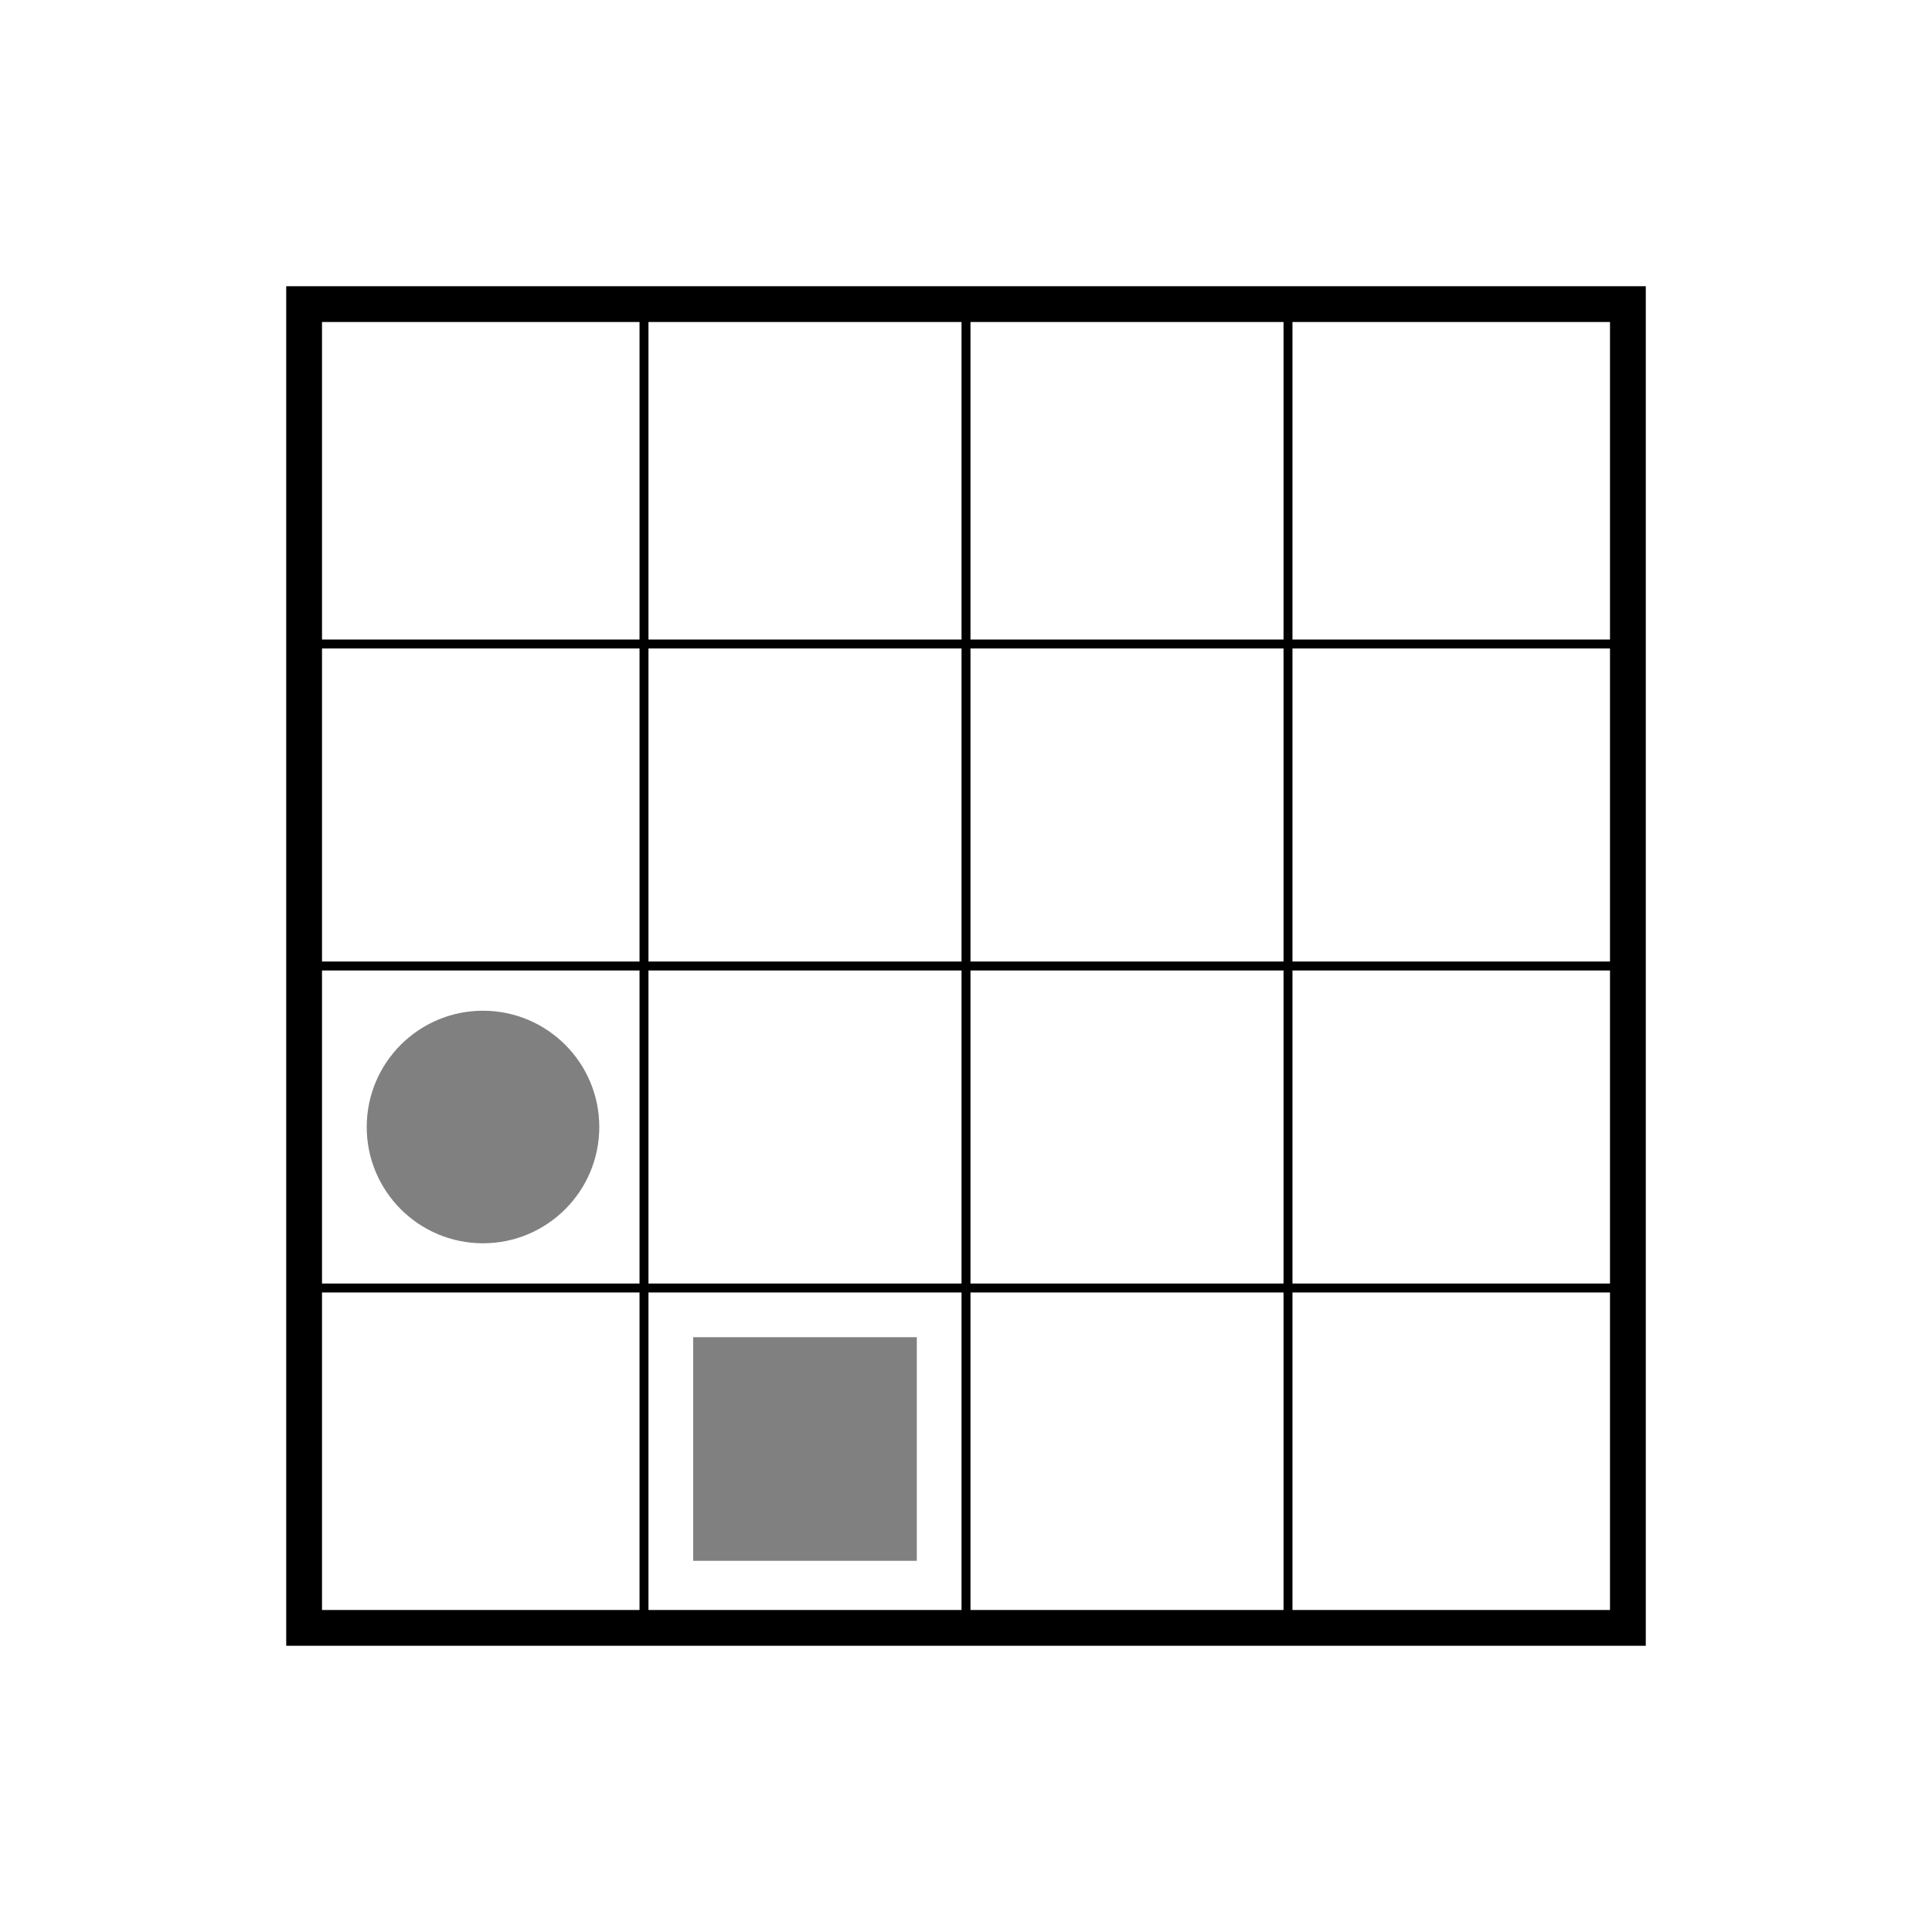
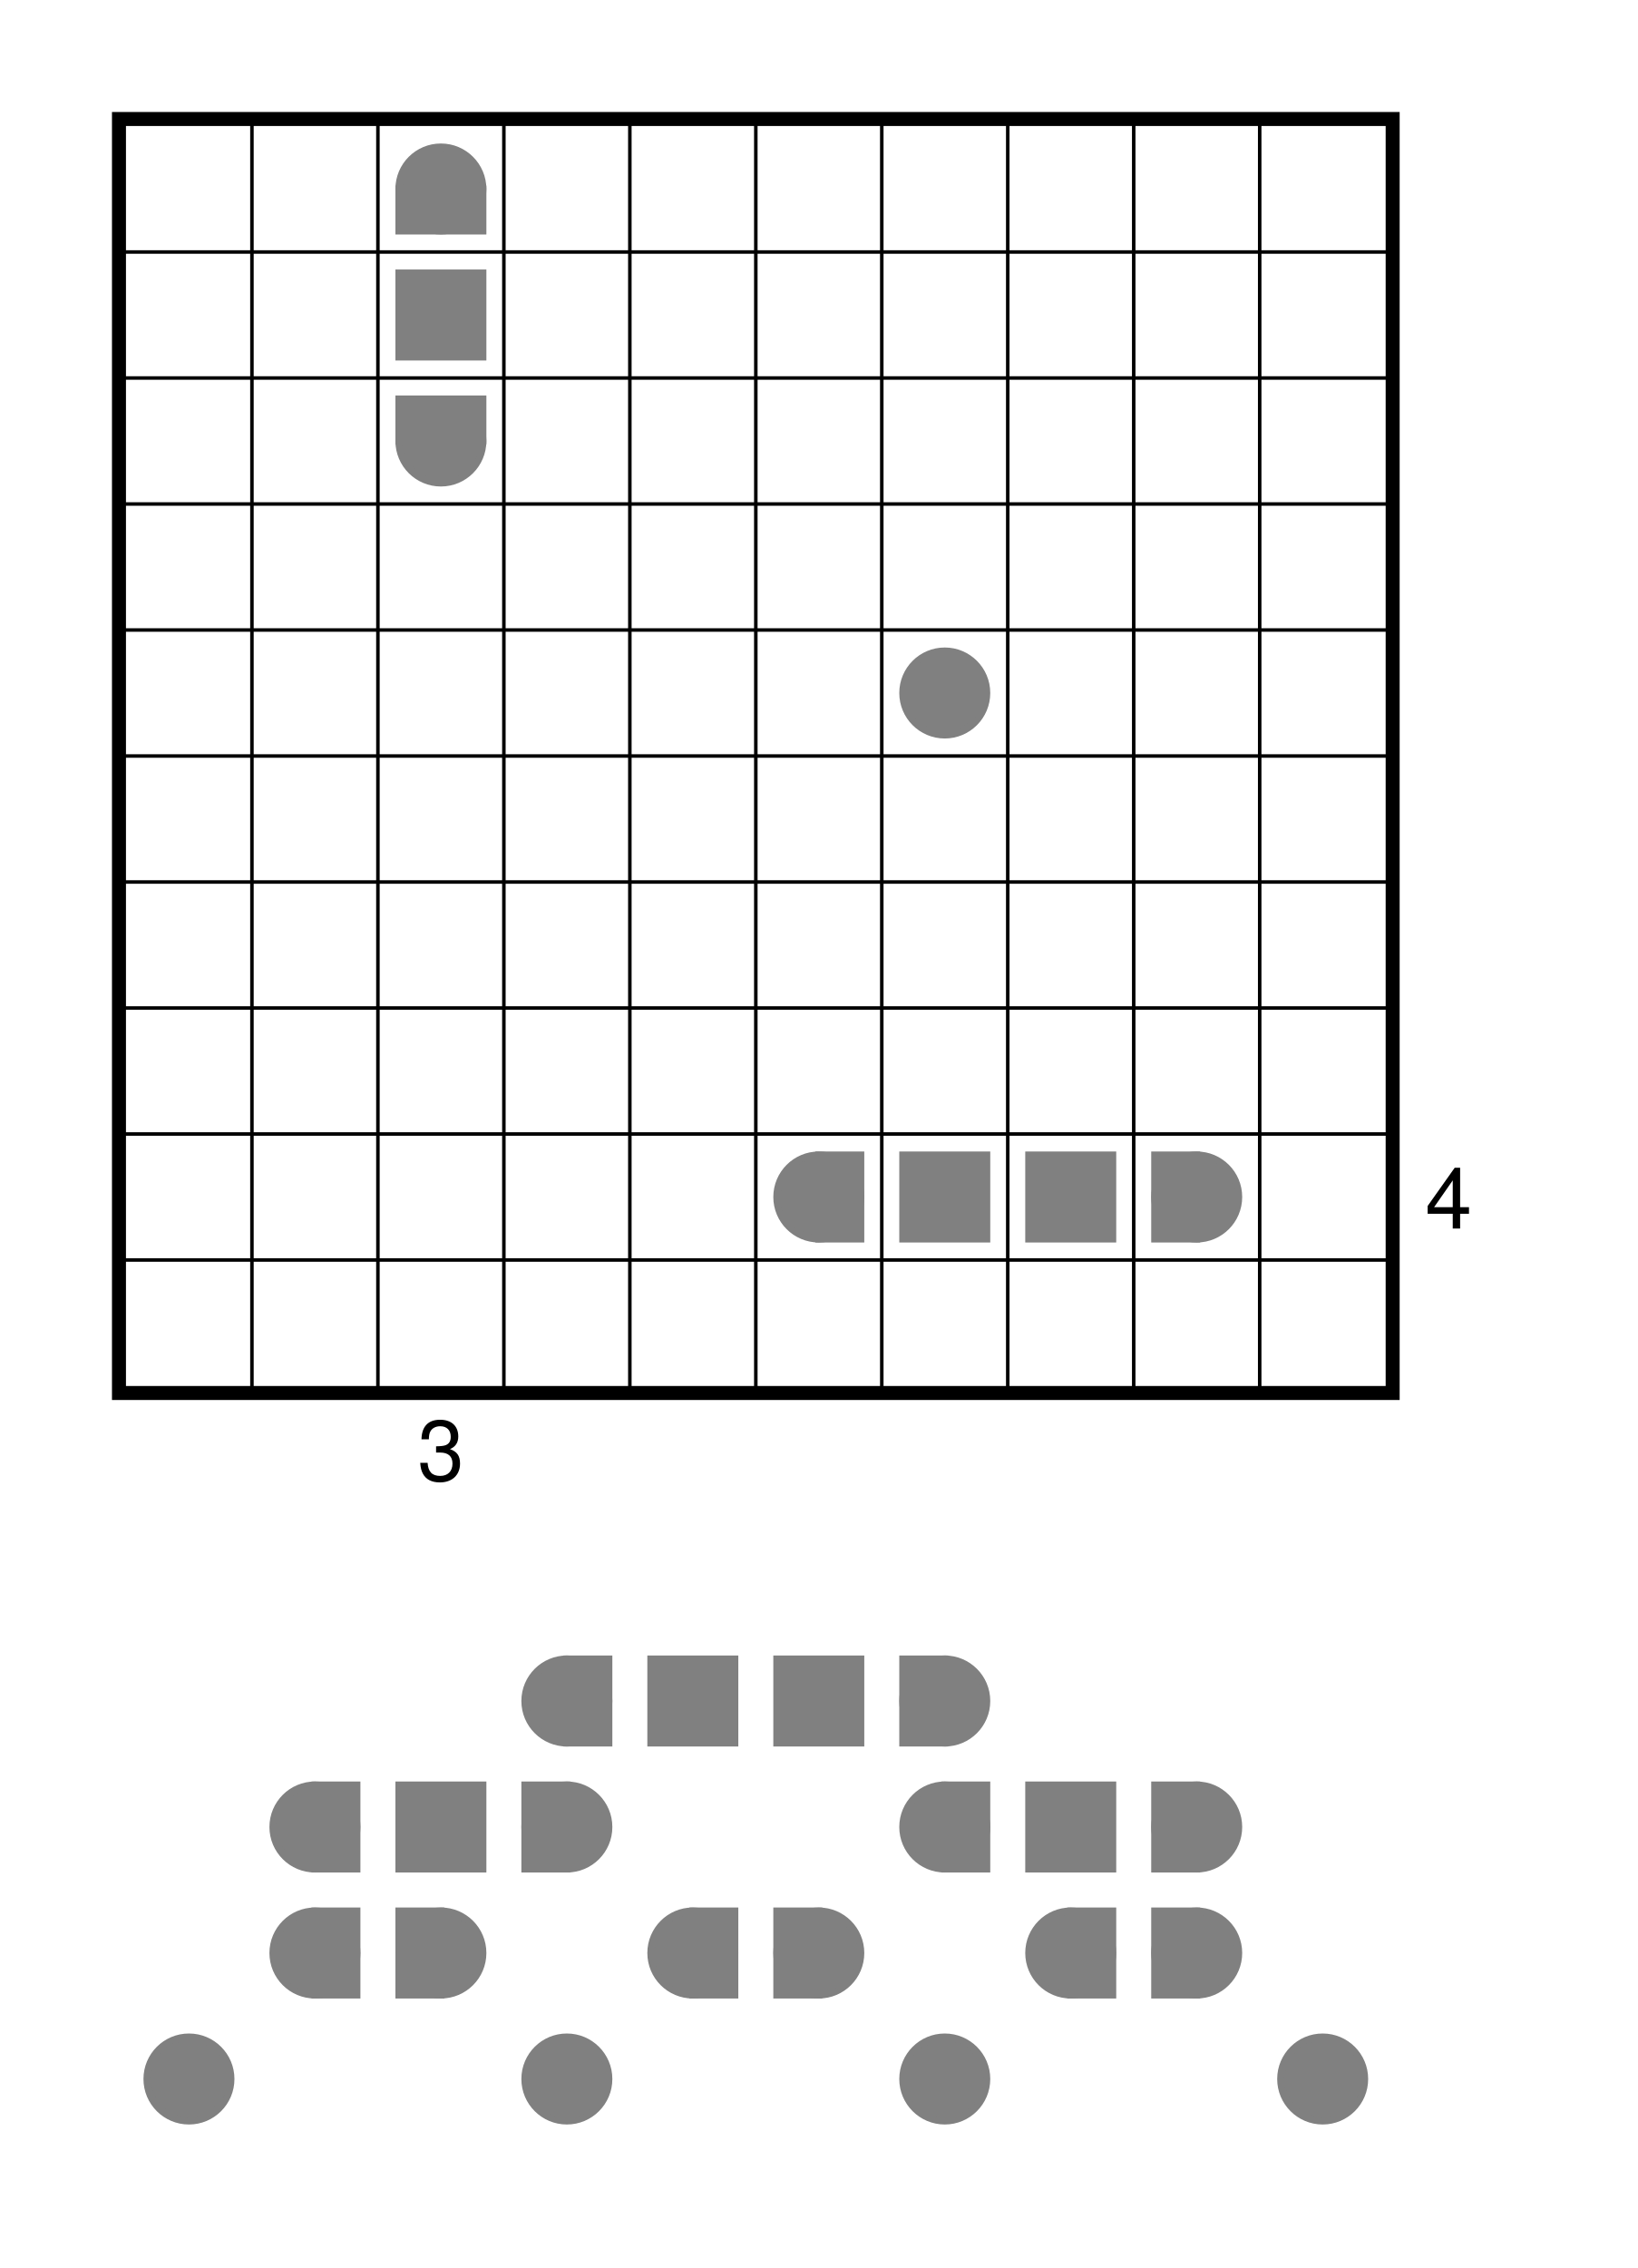
- <svg xmlns="http://www.w3.org/2000/svg" viewBox="-36 -36 216 216">
+ <svg xmlns="http://www.w3.org/2000/svg" viewBox="-36 -36 468 648">
  <g stroke="black">
    <g fill="none">
      <g stroke-width="4">
-         <rect x="-2" y="-2" width="148" height="148" stroke-linecap="square" />
-       </g>
-     </g>
-     <line x1="0" x2="144" y1="36" y2="36" stroke-linecap="square" stroke-width="1" />
-     <line x1="0" x2="144" y1="72" y2="72" stroke-linecap="square" stroke-width="1" />
-     <line x1="0" x2="144" y1="108" y2="108" stroke-linecap="square" stroke-width="1" />
-     <line x1="36" x2="36" y1="0" y2="144" stroke-linecap="square" stroke-width="1" />
-     <line x1="72" x2="72" y1="0" y2="144" stroke-linecap="square" stroke-width="1" />
-     <line x1="108" x2="108" y1="0" y2="144" stroke-linecap="square" stroke-width="1" />
-     <g fill="grey">
-       <g stroke="grey">
-         <circle cx="18" cy="90" r="12" stroke-width="2" />
-       </g>
-     </g>
-     <g fill="grey">
-       <g stroke="grey">
-         <rect x="42" y="114" width="24" height="24" stroke-linecap="square" />
+         <rect x="-2" y="-2" width="364" height="364" stroke-linecap="square" />
+       </g>
+     </g>
+     <line x1="0" x2="360" y1="36" y2="36" stroke-linecap="square" stroke-width="1" />
+     <line x1="0" x2="360" y1="72" y2="72" stroke-linecap="square" stroke-width="1" />
+     <line x1="0" x2="360" y1="108" y2="108" stroke-linecap="square" stroke-width="1" />
+     <line x1="0" x2="360" y1="144" y2="144" stroke-linecap="square" stroke-width="1" />
+     <line x1="0" x2="360" y1="180" y2="180" stroke-linecap="square" stroke-width="1" />
+     <line x1="0" x2="360" y1="216" y2="216" stroke-linecap="square" stroke-width="1" />
+     <line x1="0" x2="360" y1="252" y2="252" stroke-linecap="square" stroke-width="1" />
+     <line x1="0" x2="360" y1="288" y2="288" stroke-linecap="square" stroke-width="1" />
+     <line x1="0" x2="360" y1="324" y2="324" stroke-linecap="square" stroke-width="1" />
+     <line x1="36" x2="36" y1="0" y2="360" stroke-linecap="square" stroke-width="1" />
+     <line x1="72" x2="72" y1="0" y2="360" stroke-linecap="square" stroke-width="1" />
+     <line x1="108" x2="108" y1="0" y2="360" stroke-linecap="square" stroke-width="1" />
+     <line x1="144" x2="144" y1="0" y2="360" stroke-linecap="square" stroke-width="1" />
+     <line x1="180" x2="180" y1="0" y2="360" stroke-linecap="square" stroke-width="1" />
+     <line x1="216" x2="216" y1="0" y2="360" stroke-linecap="square" stroke-width="1" />
+     <line x1="252" x2="252" y1="0" y2="360" stroke-linecap="square" stroke-width="1" />
+     <line x1="288" x2="288" y1="0" y2="360" stroke-linecap="square" stroke-width="1" />
+     <line x1="324" x2="324" y1="0" y2="360" stroke-linecap="square" stroke-width="1" />
+     <g fill="grey">
+       <g stroke="grey">
+         <g stroke-width="2">
+           <circle cx="90" cy="18" r="12" stroke-width="2" />
+           <rect x="78" y="18" width="24" height="12" stroke-linecap="square" />
+         </g>
+       </g>
+     </g>
+     <g fill="grey">
+       <g stroke="grey">
+         <g stroke-width="2">
+           <rect x="78" y="42" width="24" height="24" stroke-linecap="square" />
+         </g>
+       </g>
+     </g>
+     <g fill="grey">
+       <g stroke="grey">
+         <g stroke-width="2">
+           <circle cx="90" cy="90" r="12" stroke-width="2" />
+           <rect x="78" y="78" width="24" height="12" stroke-linecap="square" />
+         </g>
+       </g>
+     </g>
+     <g fill="grey">
+       <g stroke="grey">
+         <circle cx="234" cy="162" r="12" stroke-width="2" />
+       </g>
+     </g>
+     <g fill="grey">
+       <g stroke="grey">
+         <g stroke-width="2">
+           <circle cx="198" cy="306" r="12" stroke-width="2" />
+           <rect x="198" y="294" width="12" height="24" stroke-linecap="square" />
+         </g>
+       </g>
+     </g>
+     <g fill="grey">
+       <g stroke="grey">
+         <g stroke-width="2">
+           <rect x="222" y="294" width="24" height="24" stroke-linecap="square" />
+         </g>
+       </g>
+     </g>
+     <g fill="grey">
+       <g stroke="grey">
+         <g stroke-width="2">
+           <rect x="258" y="294" width="24" height="24" stroke-linecap="square" />
+         </g>
+       </g>
+     </g>
+     <g fill="grey">
+       <g stroke="grey">
+         <g stroke-width="2">
+           <circle cx="306" cy="306" r="12" stroke-width="2" />
+           <rect x="294" y="294" width="12" height="24" stroke-linecap="square" />
+         </g>
+       </g>
+     </g>
+     <text x="378" y="306" text-anchor="middle" stroke="transparent" dx="0" dy="9" style="font: 24px helvetica;">4</text>
+     <text x="90" y="378" text-anchor="middle" stroke="transparent" dx="0" dy="9" style="font: 24px helvetica;">3</text>
+     <g fill="grey">
+       <g stroke="grey">
+         <g stroke-width="2">
+           <circle cx="126" cy="450" r="12" stroke-width="2" />
+           <rect x="126" y="438" width="12" height="24" stroke-linecap="square" />
+         </g>
+       </g>
+     </g>
+     <g fill="grey">
+       <g stroke="grey">
+         <g stroke-width="2">
+           <rect x="150" y="438" width="24" height="24" stroke-linecap="square" />
+         </g>
+       </g>
+     </g>
+     <g fill="grey">
+       <g stroke="grey">
+         <g stroke-width="2">
+           <rect x="186" y="438" width="24" height="24" stroke-linecap="square" />
+         </g>
+       </g>
+     </g>
+     <g fill="grey">
+       <g stroke="grey">
+         <g stroke-width="2">
+           <circle cx="234" cy="450" r="12" stroke-width="2" />
+           <rect x="222" y="438" width="12" height="24" stroke-linecap="square" />
+         </g>
+       </g>
+     </g>
+     <g fill="grey">
+       <g stroke="grey">
+         <g stroke-width="2">
+           <circle cx="54" cy="486" r="12" stroke-width="2" />
+           <rect x="54" y="474" width="12" height="24" stroke-linecap="square" />
+         </g>
+       </g>
+     </g>
+     <g fill="grey">
+       <g stroke="grey">
+         <g stroke-width="2">
+           <rect x="78" y="474" width="24" height="24" stroke-linecap="square" />
+         </g>
+       </g>
+     </g>
+     <g fill="grey">
+       <g stroke="grey">
+         <g stroke-width="2">
+           <circle cx="126" cy="486" r="12" stroke-width="2" />
+           <rect x="114" y="474" width="12" height="24" stroke-linecap="square" />
+         </g>
+       </g>
+     </g>
+     <g fill="grey">
+       <g stroke="grey">
+         <g stroke-width="2">
+           <circle cx="234" cy="486" r="12" stroke-width="2" />
+           <rect x="234" y="474" width="12" height="24" stroke-linecap="square" />
+         </g>
+       </g>
+     </g>
+     <g fill="grey">
+       <g stroke="grey">
+         <g stroke-width="2">
+           <rect x="258" y="474" width="24" height="24" stroke-linecap="square" />
+         </g>
+       </g>
+     </g>
+     <g fill="grey">
+       <g stroke="grey">
+         <g stroke-width="2">
+           <circle cx="306" cy="486" r="12" stroke-width="2" />
+           <rect x="294" y="474" width="12" height="24" stroke-linecap="square" />
+         </g>
+       </g>
+     </g>
+     <g fill="grey">
+       <g stroke="grey">
+         <g stroke-width="2">
+           <circle cx="54" cy="522" r="12" stroke-width="2" />
+           <rect x="54" y="510" width="12" height="24" stroke-linecap="square" />
+         </g>
+       </g>
+     </g>
+     <g fill="grey">
+       <g stroke="grey">
+         <g stroke-width="2">
+           <circle cx="90" cy="522" r="12" stroke-width="2" />
+           <rect x="78" y="510" width="12" height="24" stroke-linecap="square" />
+         </g>
+       </g>
+     </g>
+     <g fill="grey">
+       <g stroke="grey">
+         <g stroke-width="2">
+           <circle cx="162" cy="522" r="12" stroke-width="2" />
+           <rect x="162" y="510" width="12" height="24" stroke-linecap="square" />
+         </g>
+       </g>
+     </g>
+     <g fill="grey">
+       <g stroke="grey">
+         <g stroke-width="2">
+           <circle cx="198" cy="522" r="12" stroke-width="2" />
+           <rect x="186" y="510" width="12" height="24" stroke-linecap="square" />
+         </g>
+       </g>
+     </g>
+     <g fill="grey">
+       <g stroke="grey">
+         <g stroke-width="2">
+           <circle cx="270" cy="522" r="12" stroke-width="2" />
+           <rect x="270" y="510" width="12" height="24" stroke-linecap="square" />
+         </g>
+       </g>
+     </g>
+     <g fill="grey">
+       <g stroke="grey">
+         <g stroke-width="2">
+           <circle cx="306" cy="522" r="12" stroke-width="2" />
+           <rect x="294" y="510" width="12" height="24" stroke-linecap="square" />
+         </g>
+       </g>
+     </g>
+     <g fill="grey">
+       <g stroke="grey">
+         <circle cx="18" cy="558" r="12" stroke-width="2" />
+       </g>
+     </g>
+     <g fill="grey">
+       <g stroke="grey">
+         <circle cx="126" cy="558" r="12" stroke-width="2" />
+       </g>
+     </g>
+     <g fill="grey">
+       <g stroke="grey">
+         <circle cx="234" cy="558" r="12" stroke-width="2" />
+       </g>
+     </g>
+     <g fill="grey">
+       <g stroke="grey">
+         <circle cx="342" cy="558" r="12" stroke-width="2" />
      </g>
    </g>
  </g>
</svg>
